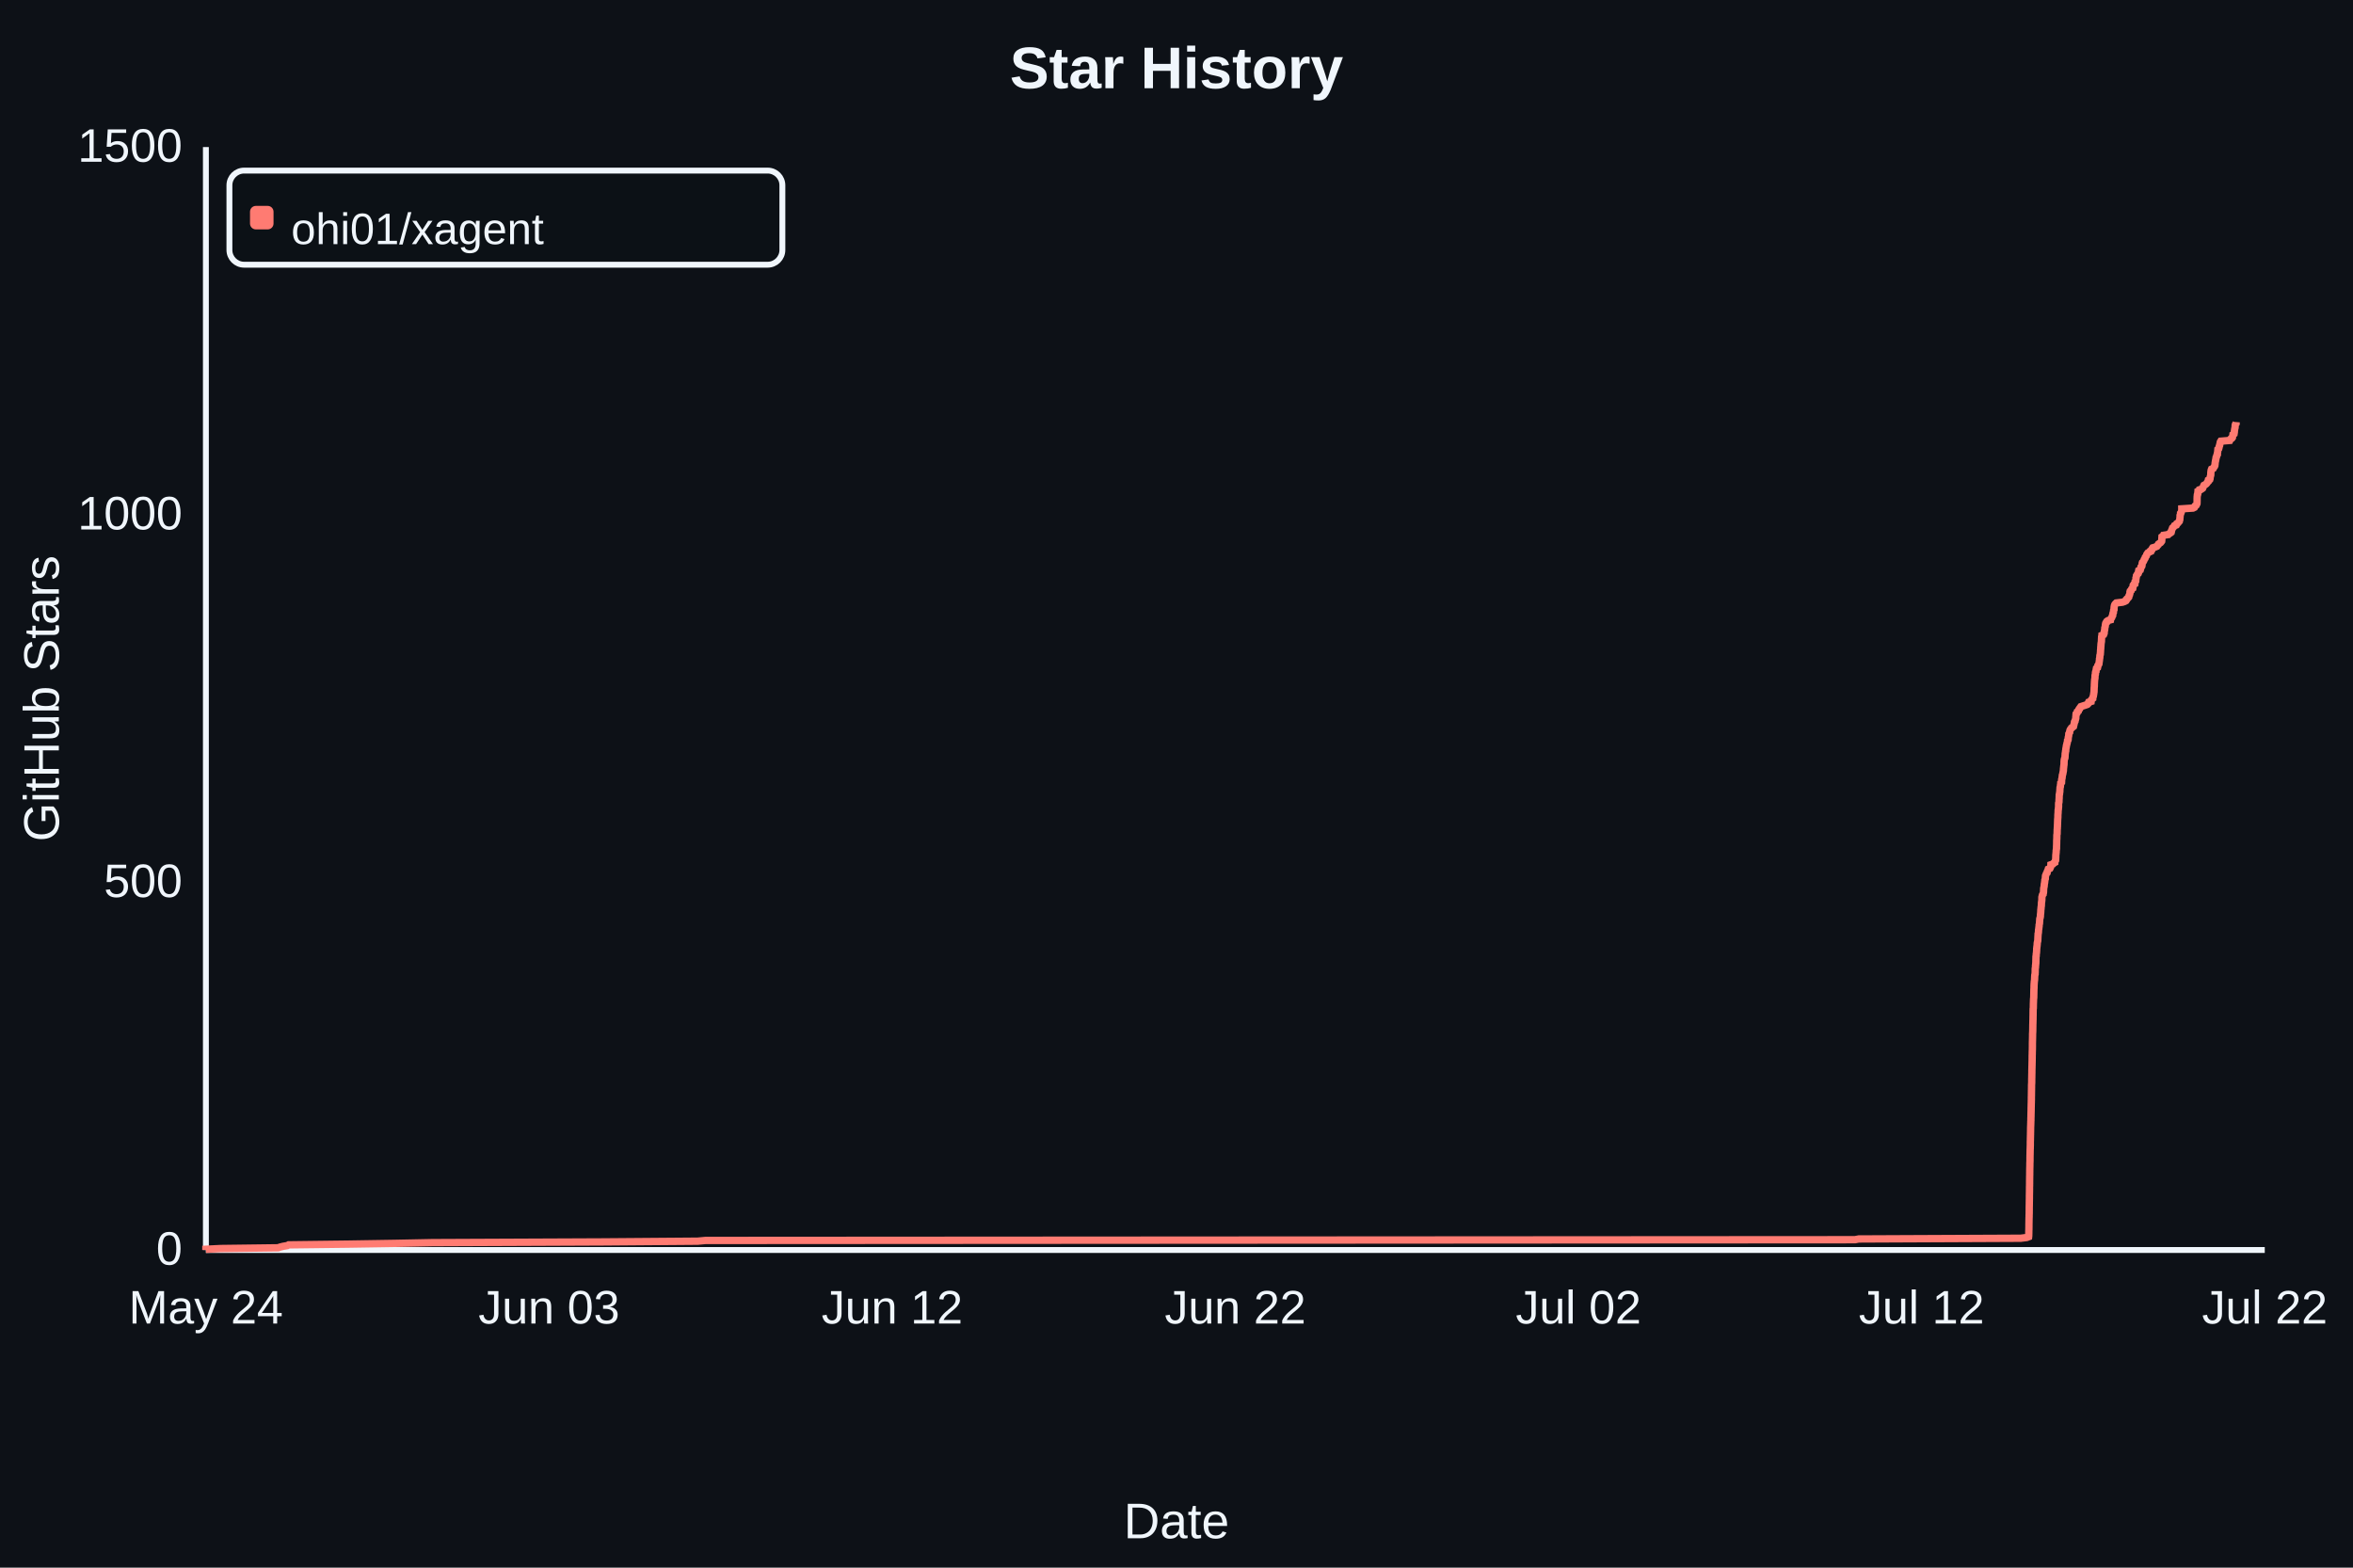
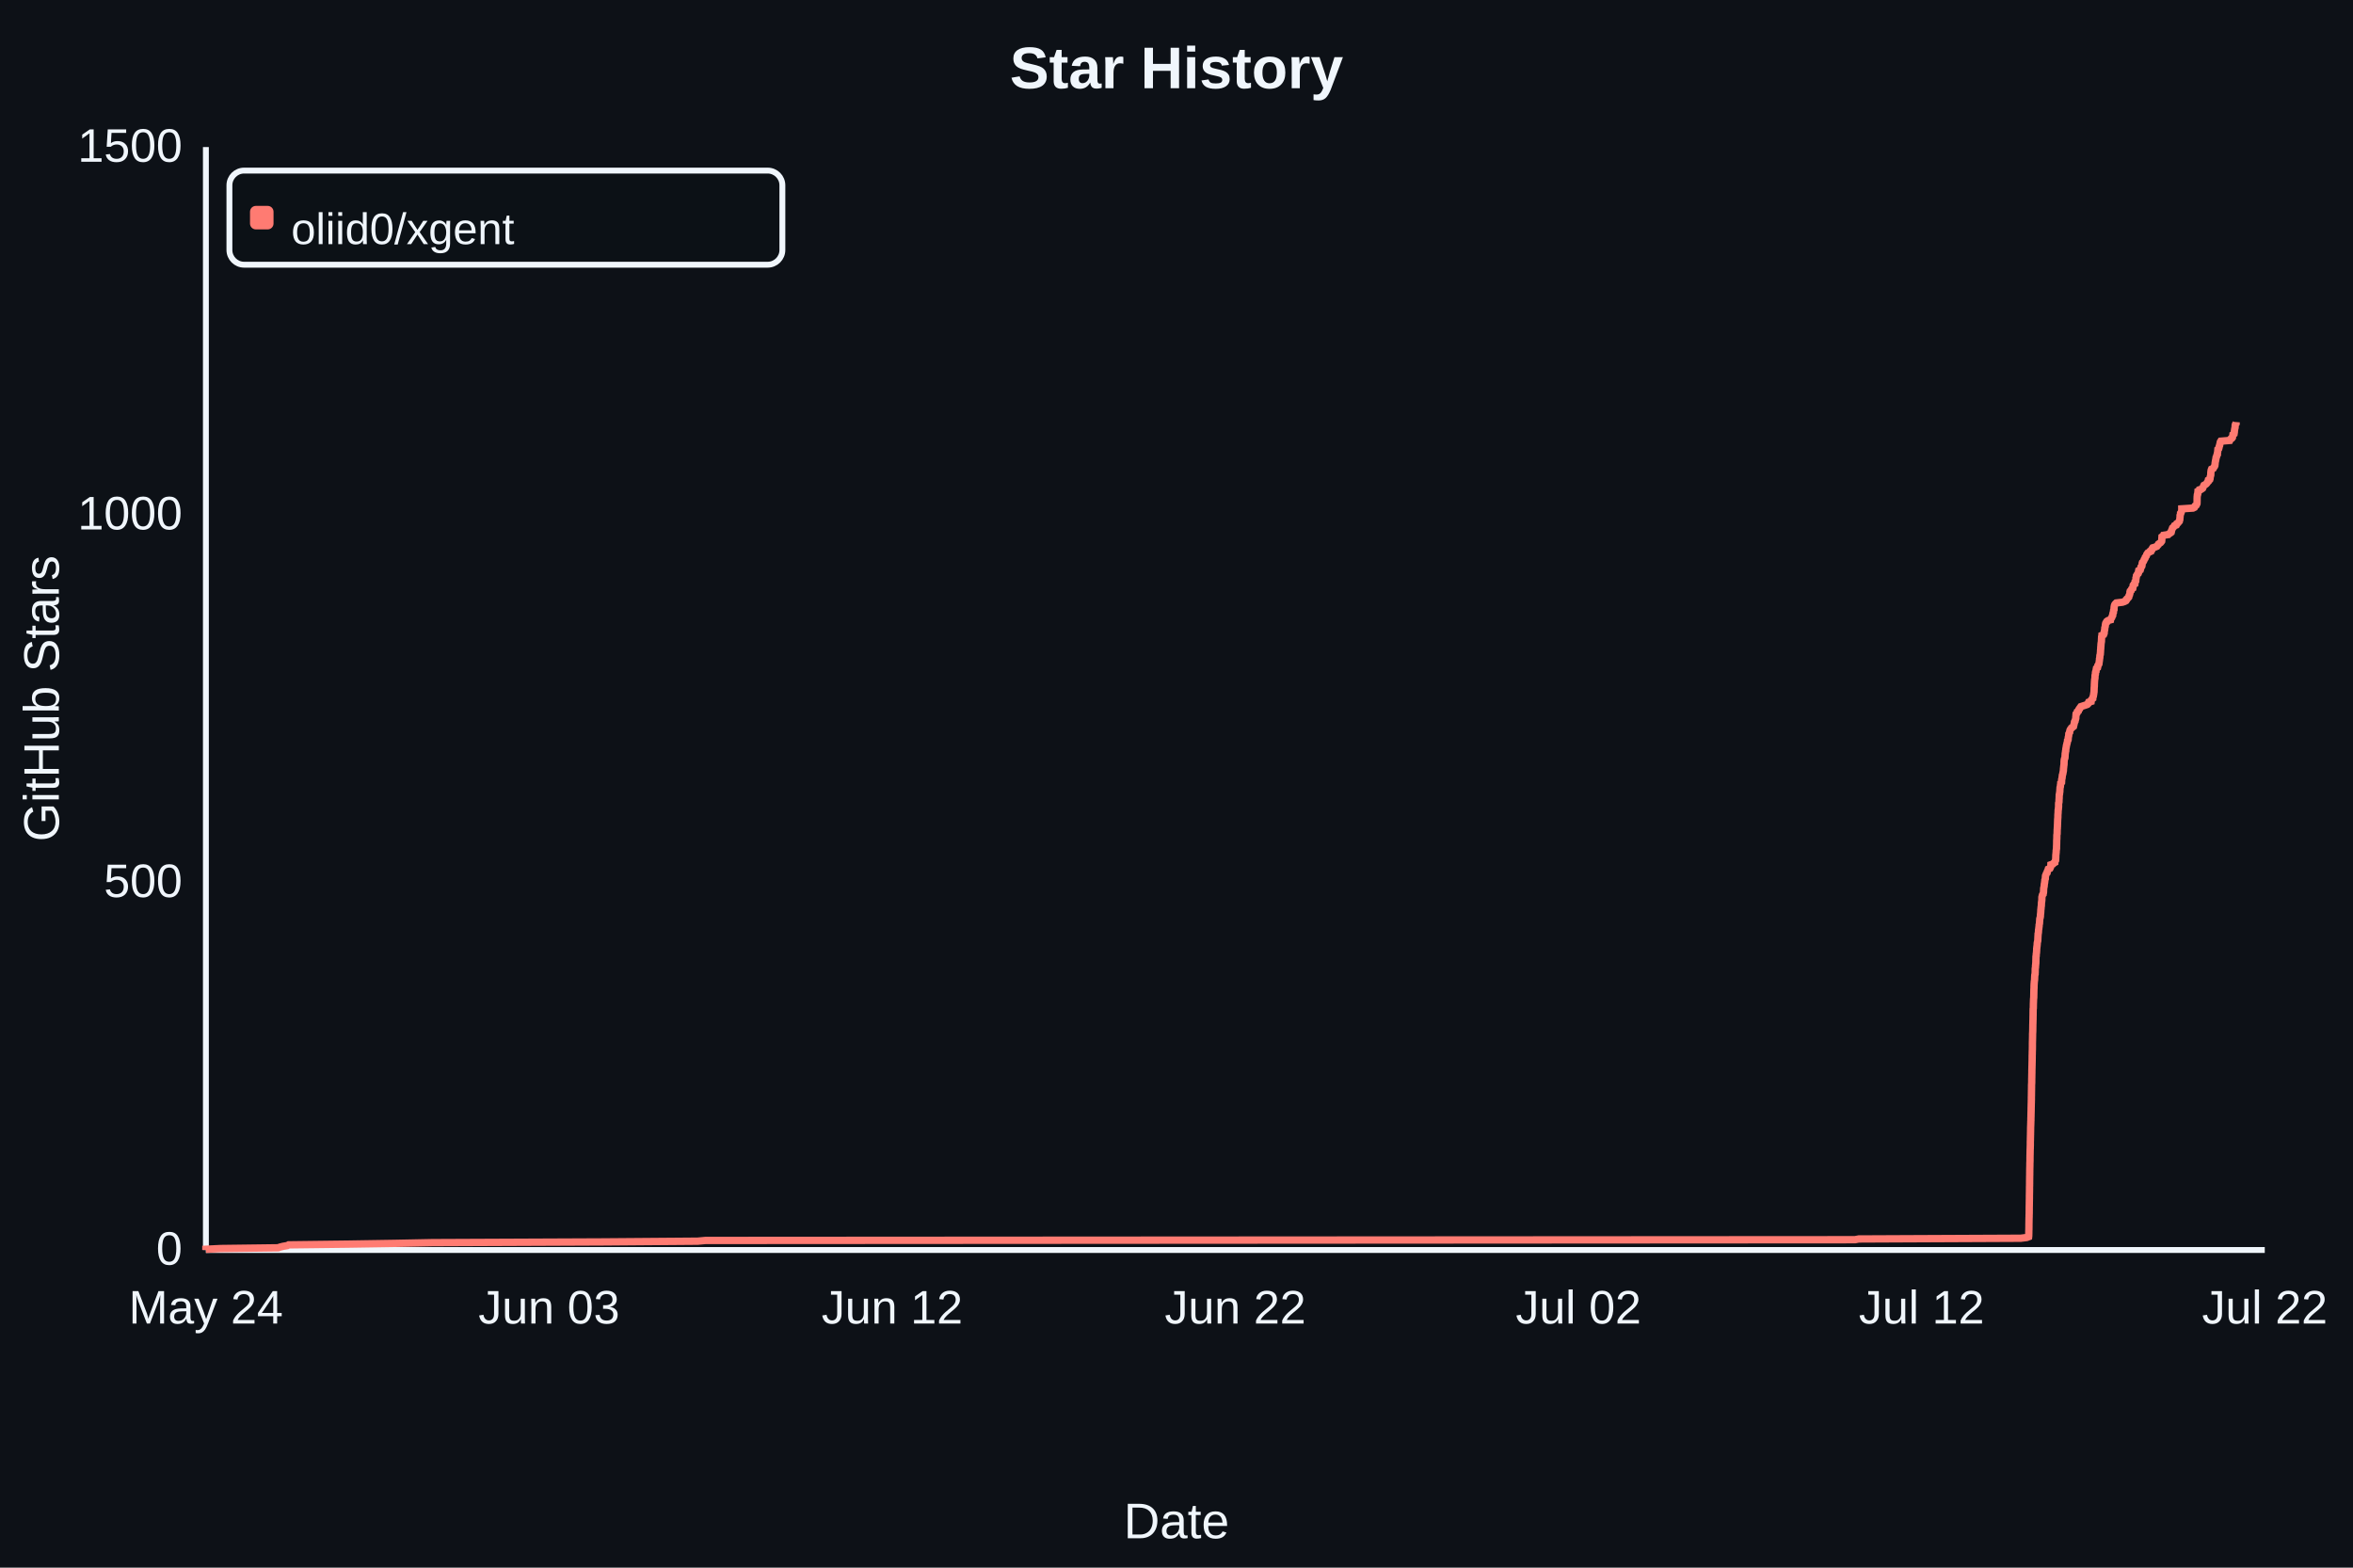
<svg xmlns="http://www.w3.org/2000/svg" width="800" height="533" viewBox="0 0 800 533" role="img" aria-label="Star History" data-star-count="1126" style="background:#0d1117;font-family:Arial,sans-serif">
  <rect width="800" height="533" fill="#0d1117" />
  <text x="50%" y="30" fill="#f0f6fc" font-size="20" font-weight="700" text-anchor="middle">Star History</text>
  <path d="M70 425H770M70 425V50" fill="none" stroke="#f0f6fc" stroke-width="2" />
  <path d="M70.00 425.00 L70.00 424.75 L75.03 424.50 L94.57 424.25 L95.23 424.00 L96.24 423.75 L97.69 423.50 L98.14 423.25 L118.54 423.00 L134.27 422.75 L146.97 422.50 L205.03 422.25 L237.20 422.00 L239.90 421.75 L630.67 421.50 L631.95 421.25 L687.02 421.00 L689.06 420.75 L689.72 420.50 L689.75 420.25 L689.76 420.00 L689.76 419.75 L689.77 419.50 L689.78 419.25 L689.78 419.00 L689.78 418.75 L689.79 418.50 L689.79 418.25 L689.81 418.00 L689.81 417.75 L689.81 417.50 L689.82 417.25 L689.82 417.00 L689.82 416.75 L689.82 416.50 L689.82 416.25 L689.83 416.00 L689.83 415.75 L689.84 415.50 L689.84 415.25 L689.84 415.00 L689.85 414.75 L689.85 414.50 L689.86 414.25 L689.86 414.00 L689.88 413.75 L689.88 413.50 L689.88 413.25 L689.89 413.00 L689.90 412.75 L689.91 412.50 L689.91 412.25 L689.91 412.00 L689.91 411.75 L689.92 411.50 L689.92 411.25 L689.92 411.00 L689.92 410.75 L689.92 410.50 L689.93 410.25 L689.93 410.00 L689.94 409.75 L689.94 409.50 L689.95 409.25 L689.95 409.00 L689.95 408.75 L689.96 408.50 L689.96 408.25 L689.97 408.00 L689.97 407.75 L689.98 407.50 L689.98 407.25 L689.98 407.00 L689.98 406.75 L689.98 406.50 L689.99 406.25 L689.99 406.00 L690.00 405.75 L690.00 405.50 L690.01 405.25 L690.01 405.00 L690.01 404.75 L690.02 404.50 L690.02 404.25 L690.02 404.00 L690.02 403.75 L690.02 403.50 L690.04 403.25 L690.04 403.00 L690.04 402.75 L690.05 402.50 L690.05 402.25 L690.05 402.00 L690.05 401.75 L690.05 401.50 L690.06 401.25 L690.06 401.00 L690.06 400.75 L690.07 400.50 L690.07 400.25 L690.07 400.00 L690.08 399.75 L690.09 399.50 L690.09 399.25 L690.09 399.00 L690.09 398.75 L690.10 398.50 L690.10 398.25 L690.10 398.00 L690.10 397.75 L690.11 397.50 L690.11 397.25 L690.12 397.00 L690.13 396.75 L690.13 396.50 L690.14 396.25 L690.14 396.00 L690.14 395.75 L690.14 395.50 L690.16 395.25 L690.16 395.00 L690.18 394.75 L690.18 394.50 L690.18 394.25 L690.18 394.00 L690.18 393.75 L690.18 393.50 L690.19 393.25 L690.19 393.00 L690.19 392.75 L690.21 392.50 L690.21 392.25 L690.21 392.00 L690.22 391.75 L690.22 391.50 L690.23 391.25 L690.23 391.00 L690.24 390.75 L690.26 390.50 L690.26 390.25 L690.27 390.00 L690.27 389.75 L690.29 389.50 L690.29 389.25 L690.29 389.00 L690.29 388.75 L690.29 388.50 L690.29 388.25 L690.30 388.00 L690.31 387.75 L690.32 387.50 L690.32 387.25 L690.32 387.00 L690.33 386.75 L690.34 386.50 L690.34 386.25 L690.35 386.00 L690.36 385.75 L690.36 385.50 L690.36 385.25 L690.37 385.00 L690.38 384.75 L690.38 384.50 L690.38 384.25 L690.39 384.00 L690.39 383.75 L690.39 383.50 L690.40 383.25 L690.41 383.00 L690.42 382.75 L690.43 382.50 L690.44 382.25 L690.44 382.00 L690.46 381.75 L690.46 381.50 L690.46 381.25 L690.49 381.00 L690.49 380.75 L690.49 380.50 L690.49 380.25 L690.50 380.00 L690.51 379.75 L690.52 379.50 L690.52 379.25 L690.52 379.00 L690.53 378.75 L690.54 378.50 L690.54 378.25 L690.55 378.00 L690.56 377.75 L690.56 377.50 L690.57 377.25 L690.57 377.00 L690.57 376.75 L690.58 376.50 L690.59 376.25 L690.59 376.00 L690.60 375.75 L690.60 375.50 L690.61 375.25 L690.62 375.00 L690.63 374.75 L690.63 374.50 L690.63 374.25 L690.65 374.00 L690.65 373.75 L690.65 373.50 L690.65 373.25 L690.65 373.00 L690.66 372.75 L690.67 372.50 L690.67 372.25 L690.67 372.00 L690.68 371.75 L690.68 371.50 L690.68 371.25 L690.69 371.00 L690.69 370.75 L690.70 370.50 L690.70 370.25 L690.70 370.00 L690.71 369.75 L690.71 369.50 L690.71 369.25 L690.71 369.00 L690.72 368.75 L690.74 368.50 L690.76 368.25 L690.76 368.00 L690.77 367.75 L690.77 367.50 L690.77 367.25 L690.77 367.00 L690.77 366.75 L690.78 366.50 L690.79 366.25 L690.79 366.00 L690.79 365.75 L690.80 365.50 L690.80 365.25 L690.81 365.00 L690.82 364.75 L690.82 364.50 L690.82 364.25 L690.82 364.00 L690.83 363.75 L690.83 363.50 L690.84 363.25 L690.85 363.00 L690.85 362.75 L690.86 362.50 L690.87 362.25 L690.87 362.00 L690.88 361.75 L690.88 361.50 L690.89 361.25 L690.90 361.00 L690.90 360.75 L690.91 360.50 L690.91 360.25 L690.91 360.00 L690.92 359.75 L690.92 359.50 L690.92 359.25 L690.92 359.00 L690.93 358.75 L690.94 358.50 L690.95 358.25 L690.95 358.00 L690.95 357.75 L690.96 357.50 L690.97 357.25 L690.98 357.00 L690.99 356.75 L690.99 356.50 L690.99 356.25 L691.00 356.00 L691.00 355.75 L691.00 355.50 L691.00 355.25 L691.00 355.00 L691.00 354.75 L691.01 354.50 L691.01 354.25 L691.02 354.00 L691.03 353.75 L691.03 353.50 L691.04 353.25 L691.04 353.00 L691.05 352.75 L691.05 352.50 L691.06 352.25 L691.06 352.00 L691.06 351.75 L691.06 351.50 L691.08 351.25 L691.10 351.00 L691.10 350.75 L691.12 350.50 L691.12 350.25 L691.12 350.00 L691.13 349.75 L691.13 349.50 L691.13 349.25 L691.14 349.00 L691.14 348.75 L691.14 348.50 L691.15 348.25 L691.16 348.00 L691.17 347.75 L691.17 347.50 L691.18 347.25 L691.18 347.00 L691.20 346.75 L691.20 346.50 L691.21 346.25 L691.21 346.00 L691.21 345.75 L691.22 345.50 L691.22 345.25 L691.23 345.00 L691.23 344.75 L691.23 344.50 L691.23 344.25 L691.24 344.00 L691.24 343.75 L691.24 343.50 L691.26 343.25 L691.26 343.00 L691.31 342.75 L691.31 342.50 L691.32 342.25 L691.32 342.00 L691.32 341.75 L691.33 341.50 L691.33 341.25 L691.34 341.00 L691.36 340.75 L691.36 340.50 L691.37 340.25 L691.38 340.00 L691.39 339.75 L691.41 339.50 L691.45 339.25 L691.46 339.00 L691.46 338.75 L691.47 338.50 L691.47 338.25 L691.48 338.00 L691.48 337.75 L691.49 337.50 L691.49 337.25 L691.50 337.00 L691.50 336.75 L691.51 336.50 L691.52 336.25 L691.54 336.00 L691.55 335.75 L691.55 335.50 L691.55 335.25 L691.56 335.00 L691.58 334.75 L691.58 334.50 L691.61 334.25 L691.63 334.00 L691.64 333.75 L691.68 333.50 L691.72 333.25 L691.74 333.00 L691.75 332.75 L691.76 332.50 L691.77 332.25 L691.78 332.00 L691.80 331.75 L691.82 331.50 L691.91 331.25 L691.91 331.00 L691.94 330.75 L691.94 330.50 L691.95 330.25 L691.95 330.00 L691.95 329.75 L691.96 329.50 L691.97 329.25 L692.03 329.00 L692.05 328.75 L692.06 328.50 L692.06 328.25 L692.11 328.00 L692.12 327.75 L692.16 327.50 L692.16 327.25 L692.18 327.00 L692.18 326.75 L692.18 326.50 L692.19 326.25 L692.20 326.00 L692.20 325.75 L692.21 325.50 L692.21 325.25 L692.29 325.00 L692.29 324.75 L692.30 324.50 L692.32 324.25 L692.38 324.00 L692.40 323.75 L692.40 323.50 L692.44 323.25 L692.44 323.00 L692.45 322.75 L692.45 322.50 L692.50 322.25 L692.51 322.00 L692.56 321.75 L692.58 321.50 L692.61 321.25 L692.63 321.00 L692.63 320.75 L692.67 320.50 L692.72 320.25 L692.79 320.00 L692.83 319.75 L692.84 319.50 L692.85 319.25 L692.86 319.00 L692.87 318.75 L692.88 318.50 L692.90 318.25 L692.91 318.00 L692.93 317.75 L692.93 317.50 L693.01 317.25 L693.04 317.00 L693.06 316.75 L693.07 316.50 L693.08 316.25 L693.12 316.00 L693.18 315.75 L693.19 315.50 L693.22 315.25 L693.27 315.00 L693.28 314.75 L693.28 314.50 L693.34 314.25 L693.40 314.00 L693.41 313.75 L693.44 313.50 L693.44 313.25 L693.48 313.00 L693.48 312.75 L693.49 312.50 L693.54 312.25 L693.64 312.00 L693.68 311.75 L693.72 311.50 L693.73 311.25 L693.73 311.00 L693.77 310.75 L693.80 310.50 L693.82 310.25 L693.84 310.00 L693.85 309.75 L693.86 309.50 L693.87 309.25 L693.93 309.00 L693.93 308.75 L693.95 308.50 L693.99 308.25 L694.03 308.00 L694.05 307.75 L694.05 307.50 L694.07 307.25 L694.08 307.00 L694.10 306.75 L694.16 306.50 L694.18 306.25 L694.21 306.00 L694.22 305.75 L694.22 305.50 L694.22 305.25 L694.23 305.00 L694.30 304.75 L694.36 304.50 L694.43 304.25 L694.65 304.00 L694.67 303.75 L694.76 303.50 L694.79 303.25 L694.79 303.00 L694.80 302.75 L694.82 302.50 L694.83 302.25 L694.84 302.00 L694.91 301.75 L694.95 301.50 L695.00 301.25 L695.02 301.00 L695.03 300.75 L695.07 300.50 L695.12 300.25 L695.17 300.00 L695.18 299.75 L695.22 299.50 L695.23 299.25 L695.31 299.00 L695.40 298.75 L695.40 298.50 L695.41 298.25 L695.44 298.00 L695.46 297.75 L695.57 297.50 L695.66 297.25 L695.76 297.00 L695.99 296.75 L696.02 296.50 L696.08 296.25 L696.23 296.00 L696.32 295.75 L696.39 295.50 L696.97 295.25 L697.09 295.00 L697.20 294.75 L697.25 294.50 L697.27 294.25 L697.28 294.00 L697.99 293.75 L698.20 293.50 L698.62 293.25 L698.63 293.00 L698.75 292.75 L698.89 292.50 L698.91 292.25 L698.92 292.00 L698.93 291.75 L698.95 291.50 L698.95 291.25 L698.96 291.00 L698.96 290.75 L698.99 290.50 L699.03 290.25 L699.03 290.00 L699.08 289.75 L699.08 289.50 L699.08 289.25 L699.13 289.00 L699.15 288.75 L699.20 288.50 L699.20 288.25 L699.20 288.00 L699.21 287.75 L699.22 287.50 L699.23 287.25 L699.24 287.00 L699.24 286.75 L699.25 286.50 L699.25 286.25 L699.25 286.00 L699.26 285.75 L699.27 285.50 L699.30 285.25 L699.30 285.00 L699.31 284.75 L699.31 284.50 L699.31 284.25 L699.32 284.00 L699.34 283.75 L699.40 283.50 L699.40 283.25 L699.41 283.00 L699.41 282.75 L699.42 282.50 L699.42 282.25 L699.43 282.00 L699.47 281.75 L699.47 281.50 L699.48 281.25 L699.51 281.00 L699.51 280.75 L699.52 280.50 L699.53 280.25 L699.55 280.00 L699.55 279.75 L699.56 279.50 L699.57 279.25 L699.58 279.00 L699.58 278.75 L699.61 278.50 L699.62 278.25 L699.65 278.00 L699.66 277.75 L699.66 277.50 L699.66 277.25 L699.67 277.00 L699.69 276.75 L699.72 276.50 L699.73 276.25 L699.74 276.00 L699.75 275.75 L699.75 275.50 L699.81 275.25 L699.82 275.00 L699.85 274.75 L699.88 274.50 L699.90 274.25 L699.90 274.00 L699.90 273.75 L699.90 273.50 L699.91 273.25 L699.93 273.00 L700.02 272.75 L700.04 272.50 L700.04 272.25 L700.05 272.00 L700.06 271.75 L700.09 271.50 L700.10 271.25 L700.10 271.00 L700.11 270.75 L700.12 270.50 L700.12 270.25 L700.22 270.00 L700.23 269.75 L700.25 269.50 L700.32 269.25 L700.33 269.00 L700.34 268.75 L700.35 268.50 L700.37 268.25 L700.39 268.00 L700.40 267.75 L700.50 267.50 L700.53 267.25 L700.54 267.00 L700.58 266.75 L700.63 266.50 L700.64 266.25 L700.91 266.00 L700.93 265.75 L700.94 265.50 L700.94 265.25 L700.95 265.00 L701.03 264.75 L701.09 264.50 L701.10 264.25 L701.14 264.00 L701.16 263.75 L701.20 263.50 L701.30 263.25 L701.35 263.00 L701.38 262.75 L701.45 262.50 L701.48 262.25 L701.54 262.00 L701.55 261.75 L701.55 261.50 L701.58 261.25 L701.61 261.00 L701.64 260.75 L701.66 260.50 L701.70 260.25 L701.73 260.00 L701.75 259.75 L701.76 259.50 L701.76 259.25 L701.76 259.00 L701.80 258.75 L701.80 258.50 L701.85 258.25 L701.90 258.00 L702.04 257.75 L702.07 257.50 L702.10 257.25 L702.10 257.00 L702.11 256.75 L702.14 256.50 L702.14 256.25 L702.19 256.00 L702.24 255.75 L702.25 255.50 L702.34 255.25 L702.34 255.00 L702.36 254.75 L702.40 254.50 L702.44 254.25 L702.50 254.00 L702.54 253.75 L702.56 253.50 L702.64 253.25 L702.71 253.00 L702.74 252.75 L702.83 252.50 L702.89 252.25 L702.92 252.00 L702.94 251.75 L703.14 251.50 L703.17 251.25 L703.18 251.00 L703.18 250.75 L703.25 250.50 L703.31 250.25 L703.34 250.00 L703.36 249.75 L703.37 249.50 L703.51 249.25 L703.66 249.00 L703.66 248.75 L703.72 248.50 L703.78 248.25 L703.91 248.00 L704.15 247.75 L704.27 247.50 L704.65 247.25 L704.98 247.00 L705.04 246.75 L705.06 246.50 L705.16 246.25 L705.20 246.00 L705.27 245.75 L705.29 245.50 L705.48 245.25 L705.50 245.00 L705.62 244.75 L705.67 244.50 L705.75 244.25 L705.76 244.00 L705.76 243.75 L705.80 243.50 L705.81 243.25 L705.82 243.00 L705.85 242.75 L706.13 242.50 L706.19 242.25 L706.25 242.00 L706.63 241.75 L706.70 241.50 L706.78 241.25 L707.06 241.00 L707.11 240.75 L707.30 240.50 L707.47 240.25 L708.23 240.00 L709.02 239.75 L709.70 239.50 L709.95 239.25 L709.99 239.00 L710.11 238.75 L710.97 238.50 L711.00 238.25 L711.02 238.00 L711.21 237.75 L711.52 237.50 L711.53 237.25 L711.60 237.00 L711.71 236.75 L711.74 236.50 L711.80 236.25 L711.84 236.00 L711.86 235.75 L711.91 235.50 L711.95 235.25 L711.96 235.00 L711.97 234.75 L711.98 234.50 L711.99 234.25 L712.00 234.00 L712.01 233.75 L712.04 233.50 L712.06 233.25 L712.06 233.00 L712.06 232.75 L712.08 232.50 L712.09 232.25 L712.10 232.00 L712.12 231.75 L712.13 231.50 L712.16 231.25 L712.18 231.00 L712.24 230.75 L712.27 230.50 L712.28 230.25 L712.29 230.00 L712.29 229.75 L712.33 229.50 L712.42 229.25 L712.43 229.00 L712.43 228.75 L712.47 228.50 L712.63 228.25 L712.64 228.00 L712.67 227.75 L712.72 227.50 L712.77 227.25 L713.15 227.00 L713.21 226.75 L713.24 226.50 L713.27 226.25 L713.48 226.00 L713.61 225.75 L713.62 225.50 L713.68 225.25 L713.71 225.00 L713.74 224.75 L713.79 224.50 L713.81 224.25 L713.81 224.00 L713.89 223.75 L713.91 223.50 L713.93 223.25 L713.94 223.00 L713.98 222.75 L714.08 222.50 L714.10 222.25 L714.11 222.00 L714.14 221.75 L714.15 221.50 L714.16 221.25 L714.18 221.00 L714.20 220.75 L714.23 220.50 L714.24 220.25 L714.24 220.00 L714.28 219.75 L714.30 219.50 L714.31 219.25 L714.32 219.00 L714.36 218.75 L714.39 218.50 L714.44 218.25 L714.47 218.00 L714.47 217.75 L714.48 217.50 L714.50 217.25 L714.50 217.00 L714.53 216.75 L714.53 216.50 L714.63 216.25 L714.64 216.00 L715.22 215.75 L715.33 215.50 L715.41 215.25 L715.41 215.00 L715.43 214.75 L715.48 214.50 L715.54 214.25 L715.59 214.00 L715.60 213.75 L715.61 213.50 L715.69 213.25 L715.76 213.00 L715.79 212.75 L715.80 212.50 L715.85 212.25 L715.90 212.00 L716.14 211.75 L716.15 211.50 L716.31 211.25 L716.67 211.00 L717.55 210.75 L717.58 210.50 L717.78 210.25 L717.96 210.00 L718.05 209.75 L718.16 209.50 L718.30 209.25 L718.30 209.00 L718.36 208.75 L718.41 208.50 L718.54 208.25 L718.55 208.00 L718.59 207.75 L718.62 207.50 L718.75 207.25 L718.75 207.00 L718.76 206.75 L718.77 206.50 L718.82 206.25 L718.85 206.00 L718.93 205.75 L719.04 205.50 L719.26 205.25 L719.52 205.00 L721.62 204.75 L722.35 204.50 L722.82 204.25 L722.99 204.00 L723.00 203.75 L723.23 203.50 L723.58 203.25 L723.77 203.00 L723.81 202.75 L723.86 202.50 L724.02 202.25 L724.07 202.00 L724.15 201.75 L724.17 201.50 L724.17 201.25 L724.24 201.00 L724.57 200.75 L724.62 200.50 L724.75 200.25 L725.14 200.00 L725.18 199.75 L725.22 199.50 L725.22 199.25 L725.25 199.00 L725.41 198.75 L725.85 198.50 L725.89 198.25 L725.90 198.00 L725.91 197.75 L726.14 197.50 L726.15 197.25 L726.19 197.00 L726.21 196.75 L726.21 196.50 L726.32 196.25 L726.35 196.00 L726.37 195.75 L726.52 195.50 L726.67 195.25 L726.98 195.00 L727.08 194.75 L727.09 194.50 L727.09 194.25 L727.14 194.00 L727.69 193.75 L727.77 193.50 L727.83 193.25 L727.85 193.00 L727.92 192.75 L728.20 192.50 L728.27 192.25 L728.29 192.00 L728.30 191.75 L728.33 191.50 L728.41 191.25 L728.67 191.00 L728.82 190.75 L728.92 190.50 L729.00 190.25 L729.20 190.00 L729.33 189.75 L729.36 189.50 L729.53 189.25 L729.73 189.00 L729.83 188.75 L729.89 188.50 L730.07 188.25 L730.23 188.00 L730.66 187.75 L731.19 187.50 L731.21 187.25 L731.60 187.00 L731.73 186.75 L731.74 186.50 L731.91 186.25 L732.75 186.00 L733.33 185.75 L733.50 185.50 L733.76 185.25 L733.85 185.00 L734.17 184.75 L734.57 184.50 L734.79 184.25 L734.96 184.00 L734.99 183.75 L734.99 183.50 L735.00 183.25 L735.02 183.00 L735.03 182.75 L735.05 182.50 L735.44 182.25 L735.56 182.00 L737.19 181.75 L737.42 181.50 L737.87 181.25 L738.19 181.00 L738.26 180.75 L738.26 180.50 L738.37 180.25 L738.46 180.00 L738.57 179.75 L738.65 179.50 L738.93 179.25 L739.14 179.00 L739.28 178.75 L739.95 178.50 L740.09 178.25 L740.14 178.00 L740.54 177.75 L740.71 177.50 L740.95 177.25 L740.99 177.00 L741.10 176.75 L741.13 176.50 L741.14 176.25 L741.16 176.00 L741.20 175.75 L741.20 175.50 L741.20 175.25 L741.31 175.00 L741.35 174.75 L741.36 174.50 L741.57 174.25 L741.63 174.00 L741.74 173.75 L741.76 173.50 L741.78 173.25 L741.78 173.00 L745.60 172.75 L746.11 172.50 L746.26 172.25 L746.33 172.00 L746.71 171.75 L746.82 171.50 L746.95 171.25 L746.97 171.00 L746.98 170.75 L746.98 170.50 L746.99 170.25 L746.99 170.00 L746.99 169.75 L746.99 169.50 L747.00 169.25 L747.01 169.00 L747.02 168.75 L747.08 168.50 L747.08 168.25 L747.21 168.00 L747.22 167.75 L747.23 167.50 L747.31 167.25 L747.31 167.00 L747.78 166.75 L747.84 166.50 L748.56 166.25 L748.89 166.00 L748.99 165.75 L749.10 165.50 L749.18 165.25 L749.31 165.00 L749.79 164.75 L750.12 164.50 L750.34 164.25 L750.46 164.00 L750.73 163.75 L750.74 163.50 L750.80 163.25 L751.32 163.00 L751.40 162.75 L751.41 162.50 L751.45 162.25 L751.50 162.00 L751.58 161.75 L751.64 161.50 L751.65 161.25 L751.65 161.00 L751.67 160.75 L751.68 160.50 L751.72 160.25 L751.75 160.00 L751.81 159.75 L751.91 159.50 L752.49 159.25 L752.63 159.00 L752.77 158.75 L752.96 158.50 L753.05 158.25 L753.06 158.00 L753.11 157.75 L753.11 157.50 L753.16 157.25 L753.18 157.00 L753.26 156.75 L753.28 156.50 L753.36 156.25 L753.37 156.00 L753.45 155.75 L753.46 155.50 L753.61 155.25 L753.67 155.00 L753.72 154.75 L753.90 154.50 L753.90 154.25 L753.91 154.00 L753.97 153.75 L754.01 153.50 L754.02 153.25 L754.05 153.00 L754.07 152.75 L754.36 152.50 L754.43 152.25 L754.48 152.00 L754.52 151.75 L754.65 151.50 L754.68 151.25 L754.73 151.00 L754.83 150.75 L754.84 150.50 L754.90 150.25 L755.06 150.00 L758.10 149.75 L758.22 149.50 L758.39 149.25 L758.83 149.00 L759.01 148.75 L759.04 148.50 L759.07 148.25 L759.17 148.00 L759.19 147.75 L759.56 147.50 L759.60 147.25 L759.65 147.00 L759.67 146.75 L759.68 146.50 L759.73 146.25 L759.76 146.00 L759.80 145.75 L759.88 145.50 L759.92 145.25 L759.92 145.00 L759.93 144.75 L759.96 144.50 L760.05 144.25 L760.25 144.00 L760.26 143.75 L760.28 143.50" fill="none" stroke="#ff7b72" stroke-width="2.5" />
  <text x="62" y="430.00" fill="#f0f6fc" font-size="16" text-anchor="end">0</text>
  <text x="62" y="305.00" fill="#f0f6fc" font-size="16" text-anchor="end">500</text>
  <text x="62" y="180.00" fill="#f0f6fc" font-size="16" text-anchor="end">1000</text>
  <text x="62" y="55.00" fill="#f0f6fc" font-size="16" text-anchor="end">1500</text>
  <text x="70.00" y="450" fill="#f0f6fc" font-size="16" text-anchor="middle">May 24</text>
  <text x="186.67" y="450" fill="#f0f6fc" font-size="16" text-anchor="middle">Jun 03</text>
  <text x="303.33" y="450" fill="#f0f6fc" font-size="16" text-anchor="middle">Jun 12</text>
  <text x="420.00" y="450" fill="#f0f6fc" font-size="16" text-anchor="middle">Jun 22</text>
  <text x="536.67" y="450" fill="#f0f6fc" font-size="16" text-anchor="middle">Jul 02</text>
  <text x="653.33" y="450" fill="#f0f6fc" font-size="16" text-anchor="middle">Jul 12</text>
  <text x="770.00" y="450" fill="#f0f6fc" font-size="16" text-anchor="middle">Jul 22</text>
  <rect x="78" y="58" width="188" height="32" rx="5" fill="#0d1117" fill-opacity="0.9" stroke="#f0f6fc" stroke-width="2" />
  <rect x="85" y="70" width="8" height="8" rx="2" fill="#ff7b72" />
-   <text x="99" y="83" fill="#f0f6fc" font-size="15">ohi01/xagent</text>
+   <text x="99" y="83" fill="#f0f6fc" font-size="15">oliid0/xgent</text>
  <text x="50%" y="523" fill="#f0f6fc" font-size="17" text-anchor="middle">Date</text>
  <text x="20" y="237.50" fill="#f0f6fc" font-size="17" text-anchor="middle" transform="rotate(-90 20 237.50)">GitHub Stars</text>
</svg>
